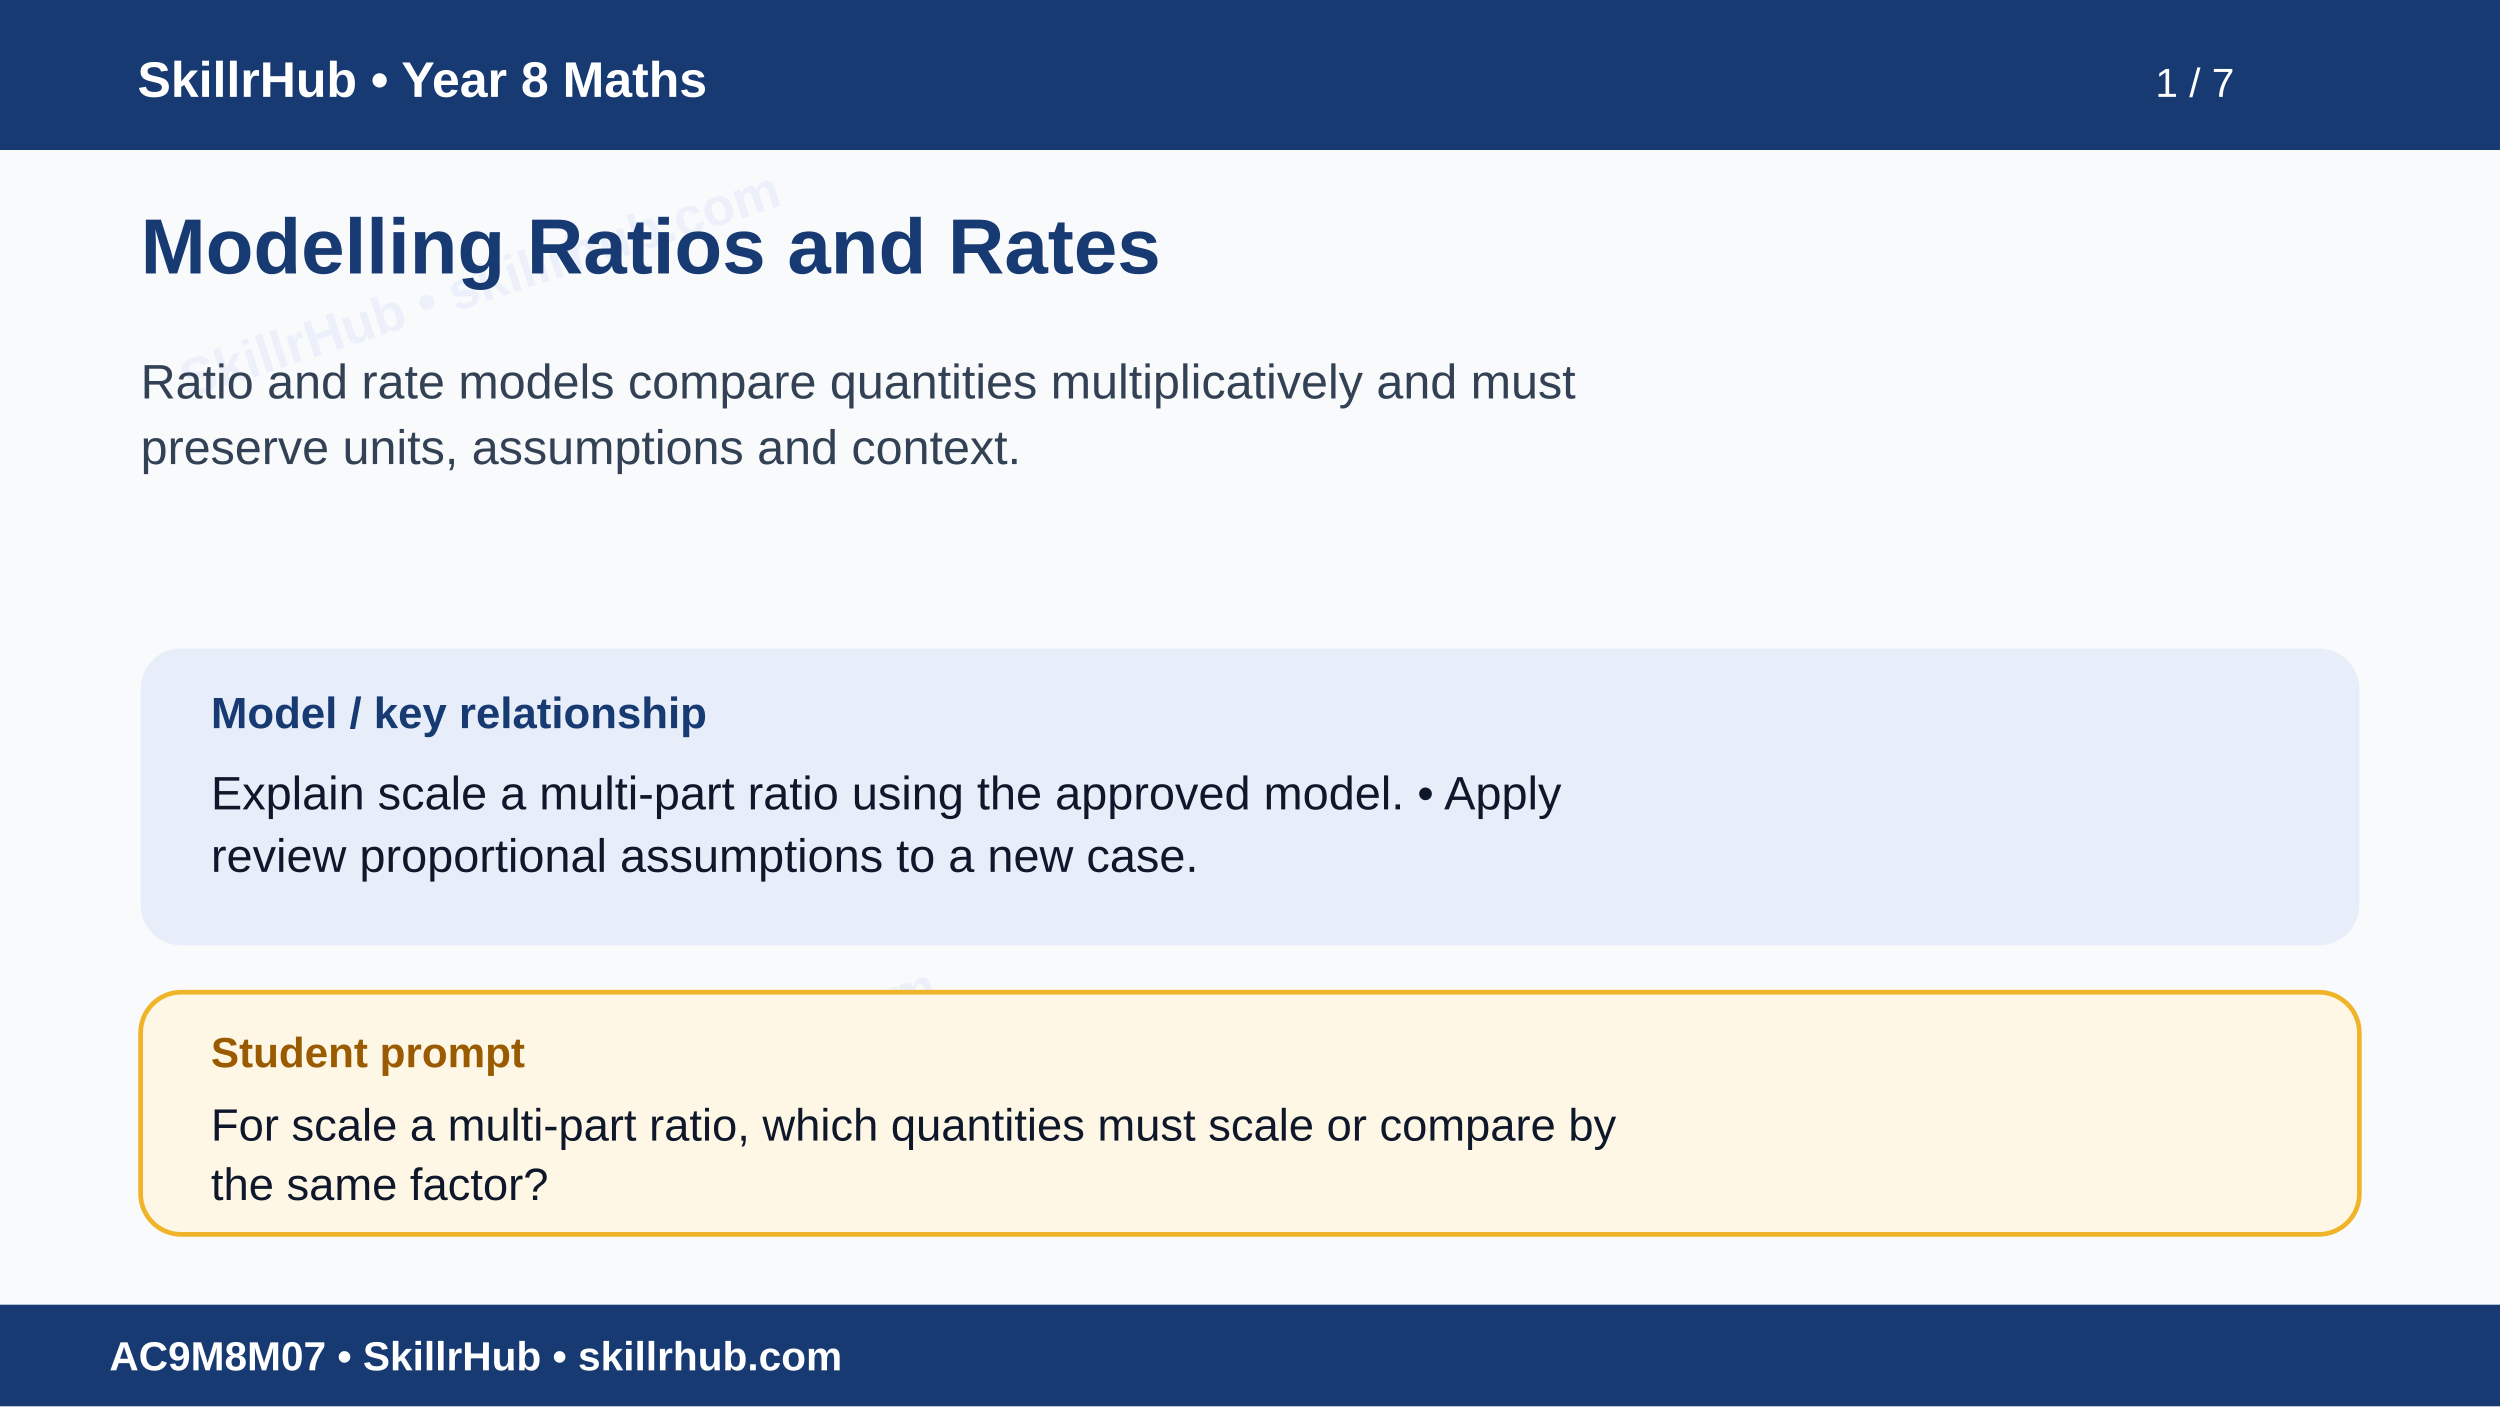
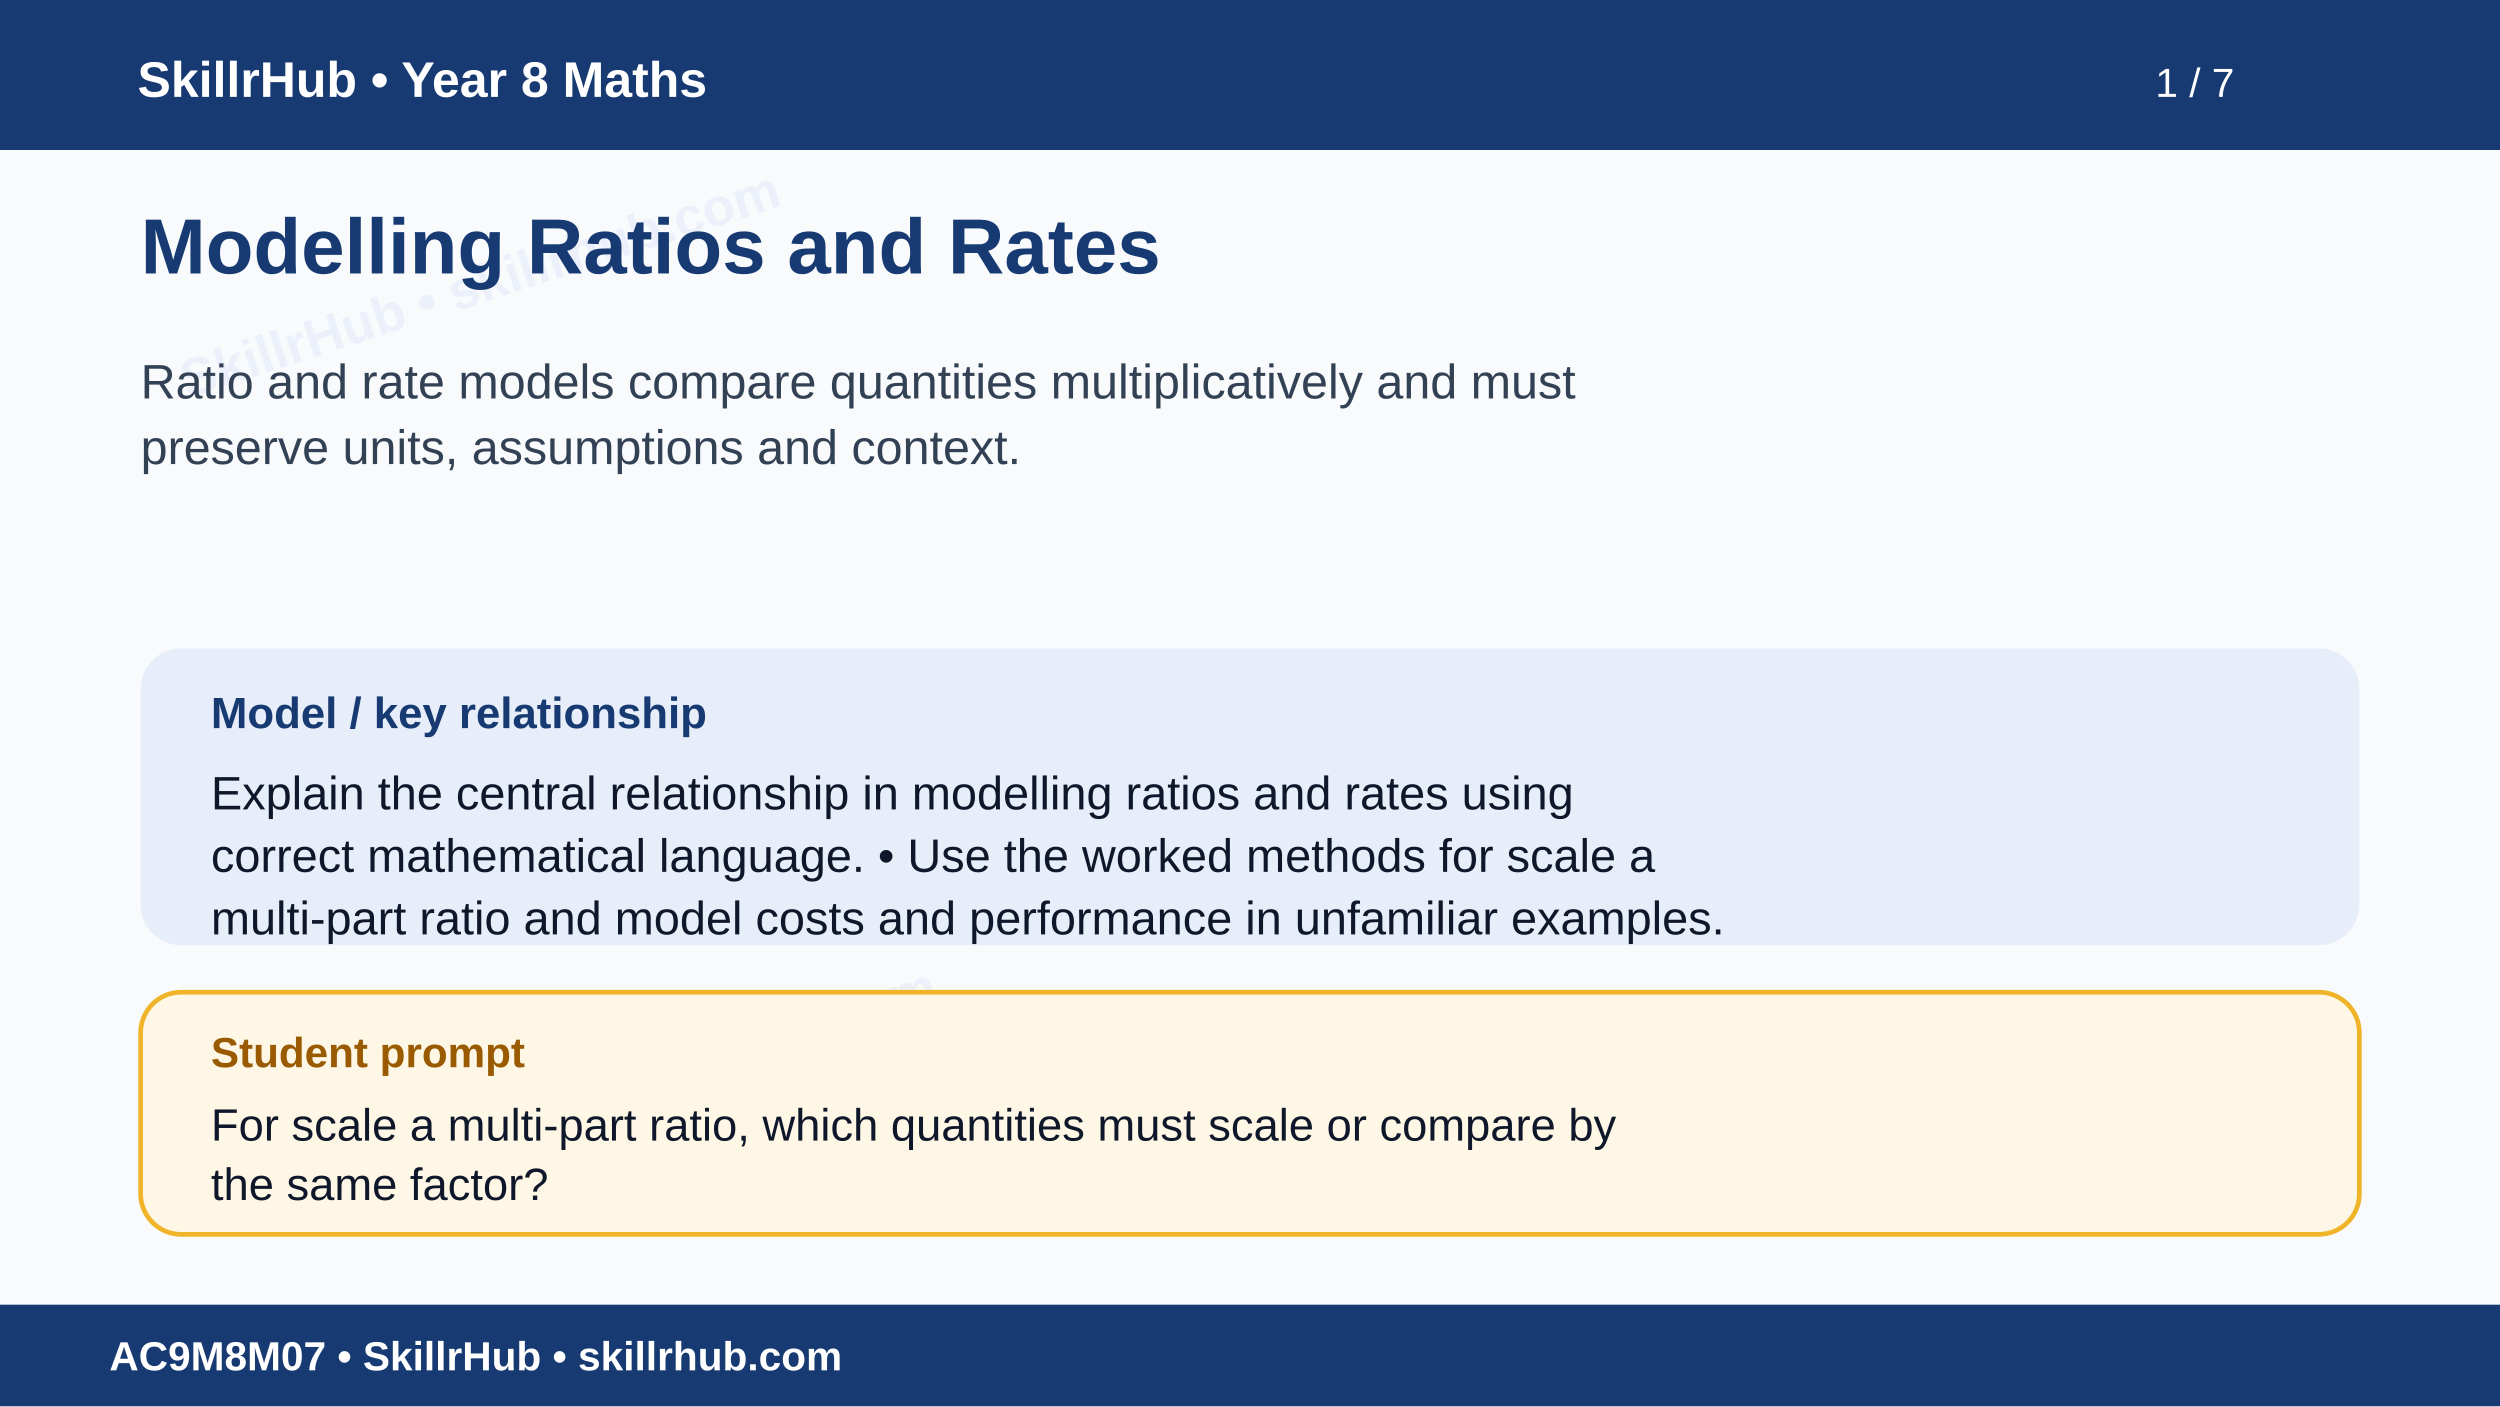
<svg xmlns="http://www.w3.org/2000/svg" width="1600" height="900" viewBox="0 0 1600 900" role="img" aria-labelledby="title desc">
  <rect width="1600" height="900" fill="#f8fafc" />
  <g opacity=".055" fill="#1d4ed8" font-family="Arial,Helvetica,sans-serif" font-size="34" font-weight="700">
    <text x="120" y="255" transform="rotate(-18 120 255)">SkillrHub • skillrhub.com</text>
    <text x="790" y="560" transform="rotate(-18 790 560)">SkillrHub • skillrhub.com</text>
    <text x="220" y="765" transform="rotate(-18 220 765)">SkillrHub • skillrhub.com</text>
  </g>
  <rect width="1600" height="96" fill="#173a72" />
  <text x="88" y="62" fill="#fff" font-family="Arial,Helvetica,sans-serif" font-size="32" font-weight="700">SkillrHub • Year 8 Maths</text>
  <text x="1430" y="62" text-anchor="end" fill="#fff" font-family="Arial,Helvetica,sans-serif" font-size="26">1 / 7</text>
  <text x="90" y="175" fill="#173a72" font-family="Arial,Helvetica,sans-serif" font-size="50" font-weight="700">Modelling Ratios and Rates</text>
  <text x="90" y="255" fill="#334155" font-family="Arial,Helvetica,sans-serif" font-size="31" font-weight="400">Ratio and rate models compare quantities multiplicatively and must</text>
  <text x="90" y="297" fill="#334155" font-family="Arial,Helvetica,sans-serif" font-size="31" font-weight="400">preserve units, assumptions and context.</text>
  <rect x="90" y="415" width="1420" height="190" rx="26" fill="#e8eef9" />
  <text x="135" y="466" fill="#173a72" font-family="Arial,Helvetica,sans-serif" font-size="28" font-weight="700">Model / key relationship</text>
-   <text x="135" y="518" fill="#0f172a" font-family="Arial,Helvetica,sans-serif" font-size="30" font-weight="400">Explain scale a multi-part ratio using the approved model. • Apply</text>
-   <text x="135" y="558" fill="#0f172a" font-family="Arial,Helvetica,sans-serif" font-size="30" font-weight="400">review proportional assumptions to a new case.</text>
+   <text x="135" y="518" fill="#0f172a" font-family="Arial,Helvetica,sans-serif" font-size="30" font-weight="400">Explain the central relationship in modelling ratios and rates using</text>
+   <text x="135" y="558" fill="#0f172a" font-family="Arial,Helvetica,sans-serif" font-size="30" font-weight="400">correct mathematical language. • Use the worked methods for scale a</text>
+   <text x="135" y="598" fill="#0f172a" font-family="Arial,Helvetica,sans-serif" font-size="30" font-weight="400">multi-part ratio and model costs and performance in unfamiliar examples.</text>
  <rect x="90" y="635" width="1420" height="155" rx="26" fill="#fff7e6" stroke="#f0b429" stroke-width="3" />
  <text x="135" y="683" fill="#9a5b00" font-family="Arial,Helvetica,sans-serif" font-size="27" font-weight="700">Student prompt</text>
  <text x="135" y="730" fill="#0f172a" font-family="Arial,Helvetica,sans-serif" font-size="29" font-weight="400">For scale a multi-part ratio, which quantities must scale or compare by</text>
  <text x="135" y="768" fill="#0f172a" font-family="Arial,Helvetica,sans-serif" font-size="29" font-weight="400">the same factor?</text>
  <rect y="835" width="1600" height="65" fill="#173a72" />
  <text x="70" y="877" fill="#fff" font-family="Arial,Helvetica,sans-serif" font-size="26" font-weight="700">AC9M8M07 • SkillrHub • skillrhub.com</text>
</svg>
